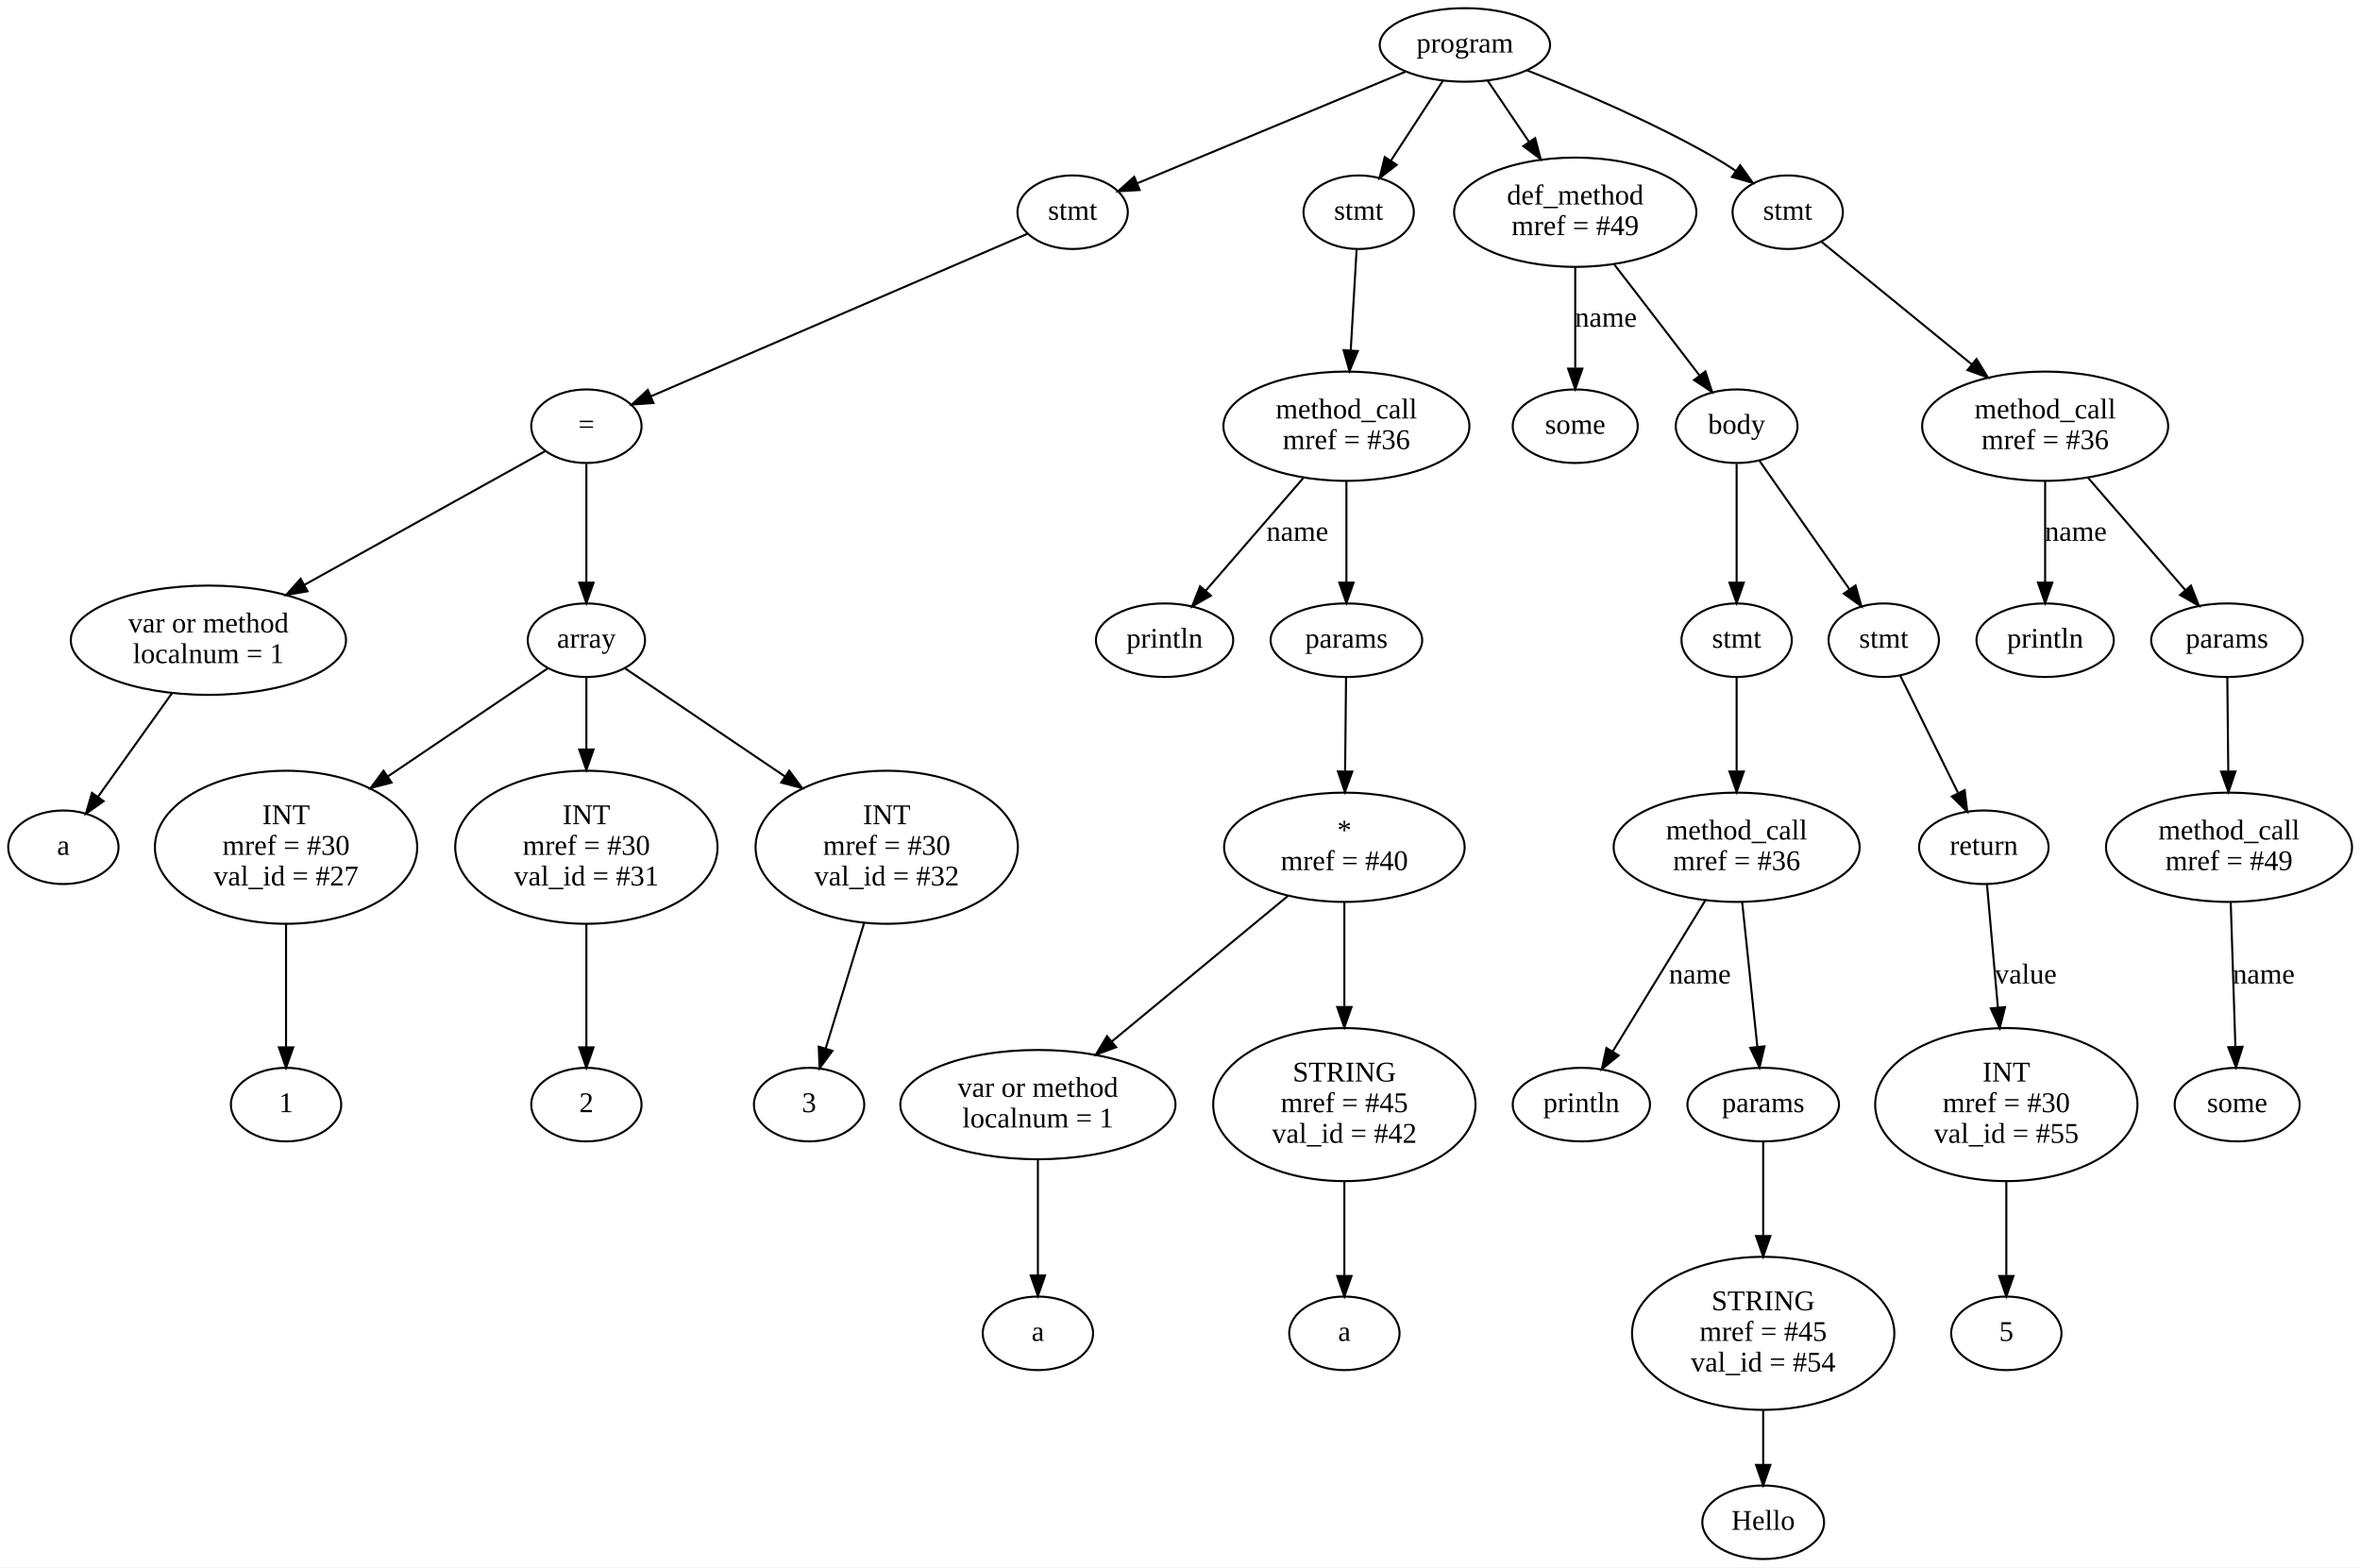
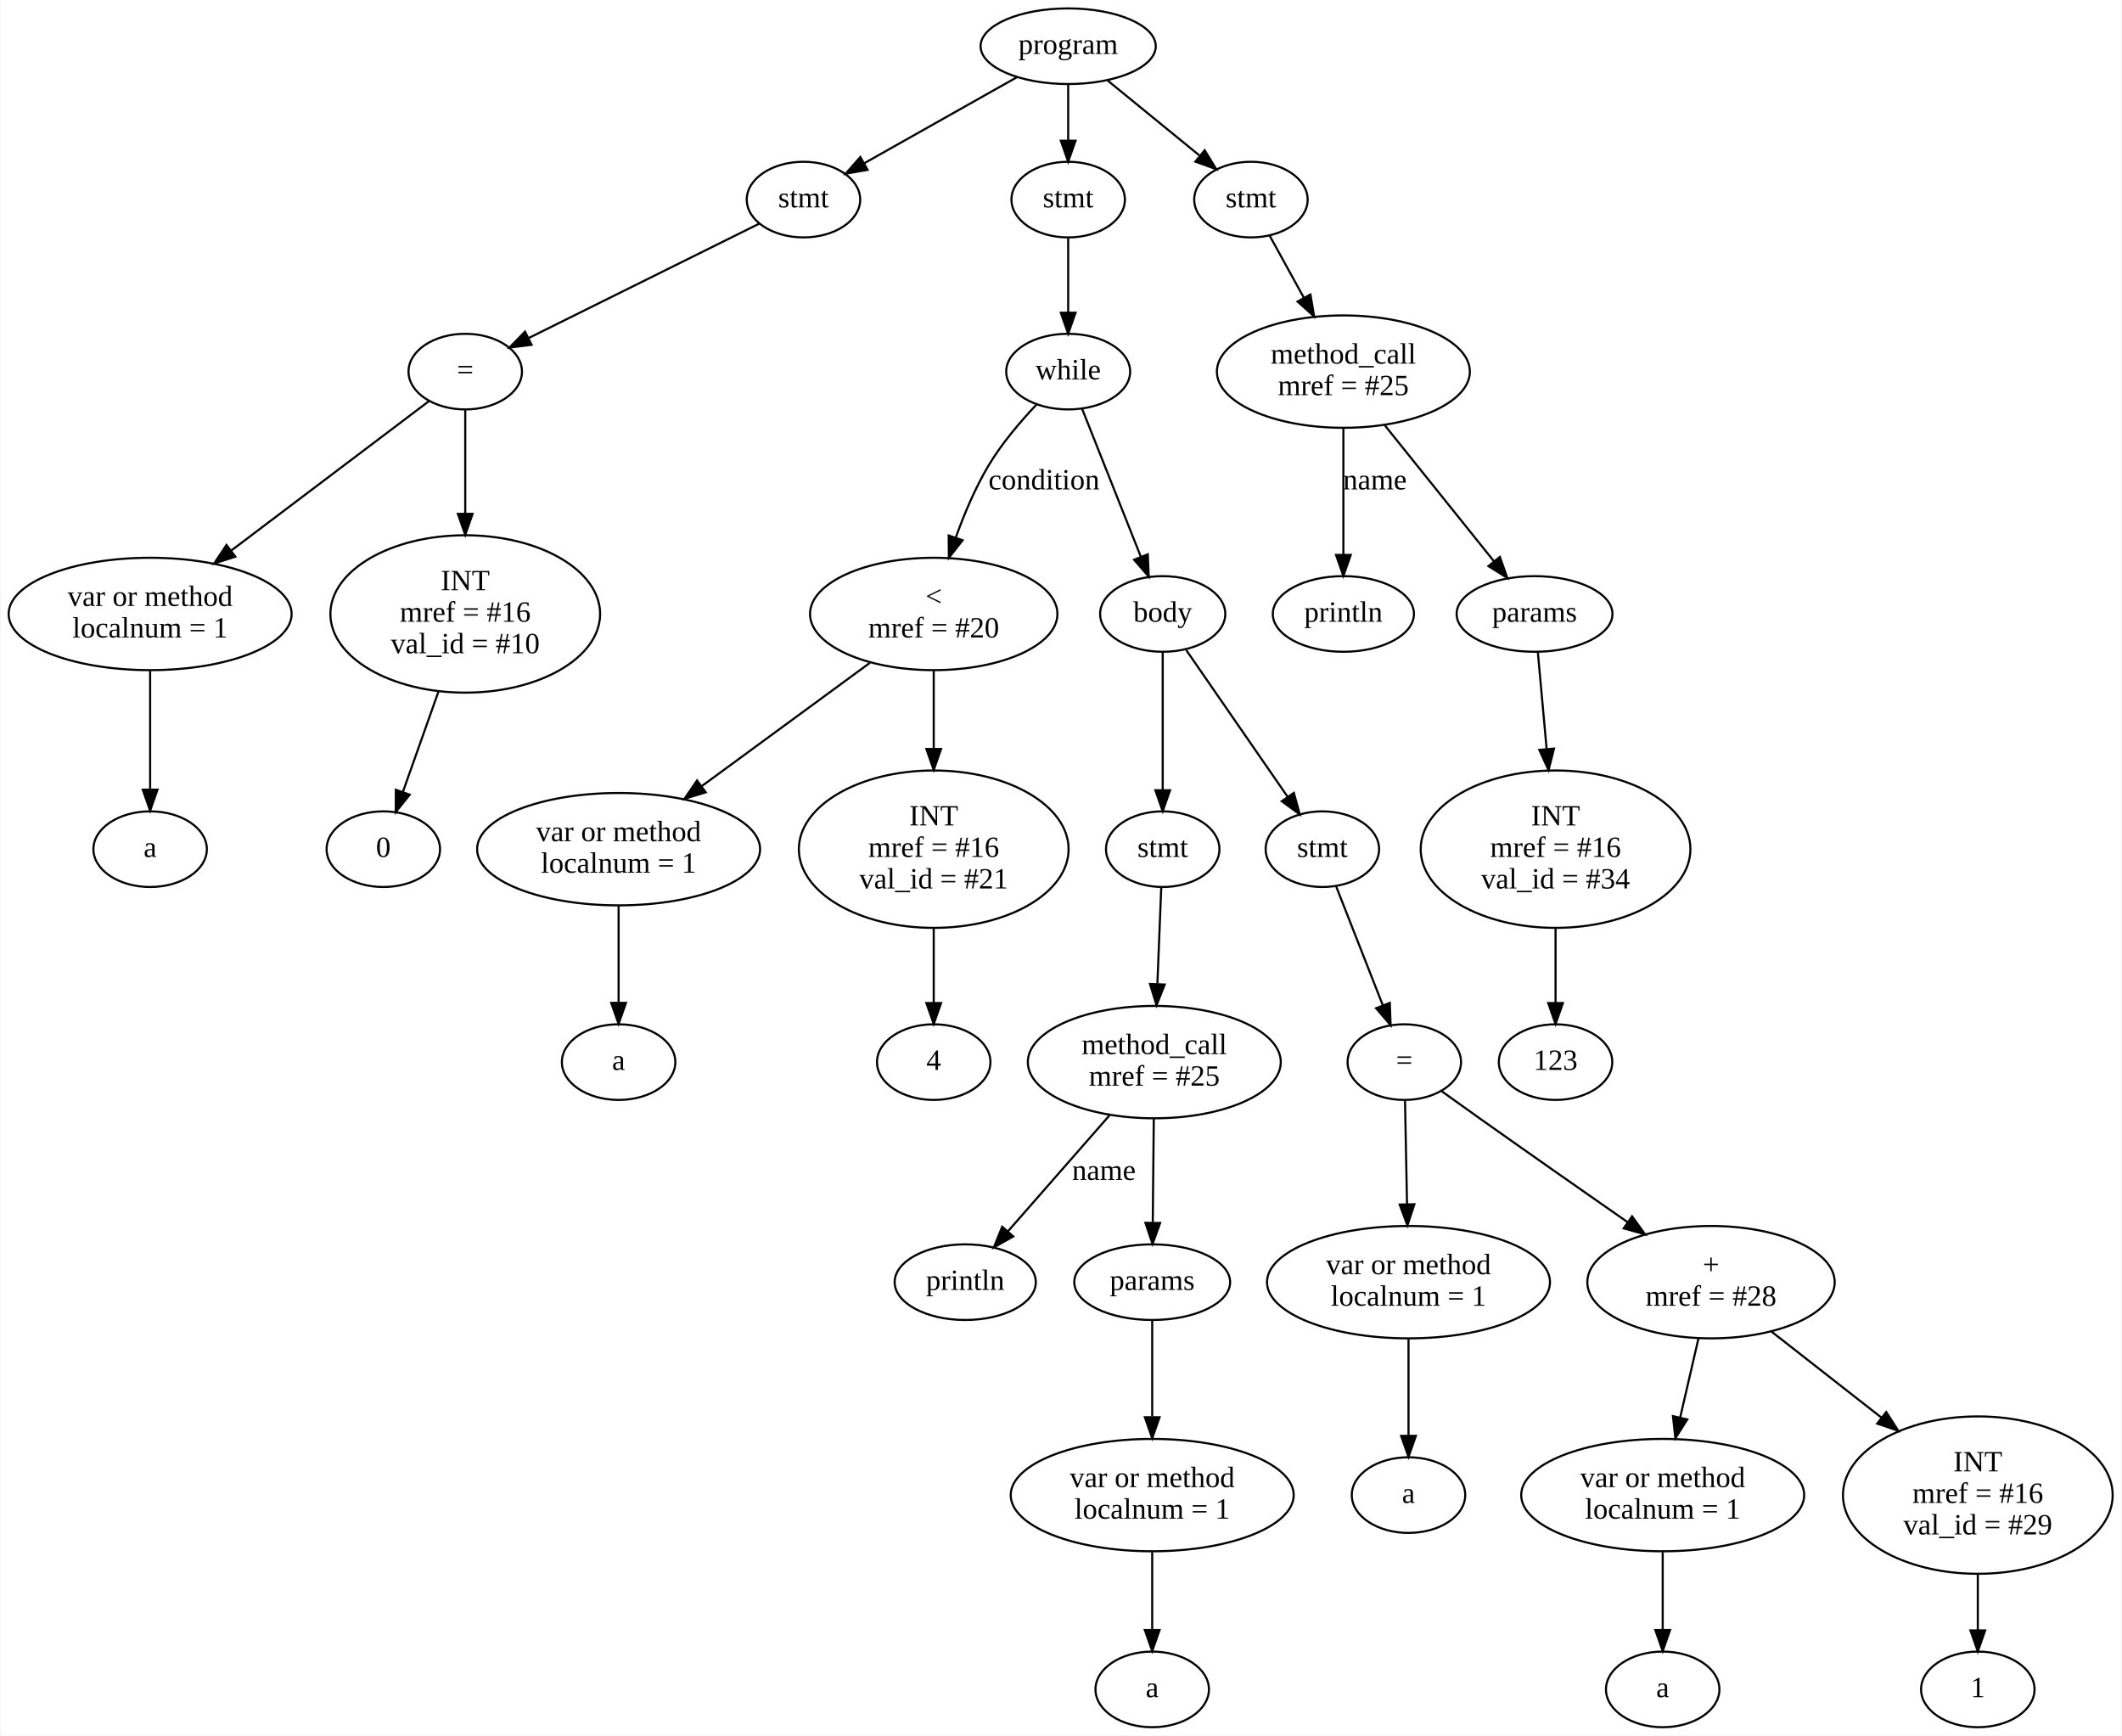
- <svg xmlns="http://www.w3.org/2000/svg" width="1155pt" height="767pt" viewBox="0.00 0.00 1155.10 767.08">
-   <g id="graph0" class="graph" transform="scale(1 1) rotate(0) translate(4 763.08)">
-     <polygon fill="white" stroke="none" points="-4,4 -4,-763.08 1151.1,-763.08 1151.1,4 -4,4" />
+ <svg xmlns="http://www.w3.org/2000/svg" width="1010pt" height="826pt" viewBox="0.00 0.00 1009.52 826.08">
+   <g id="graph0" class="graph" transform="scale(1 1) rotate(0) translate(4 822.08)">
+     <polygon fill="white" stroke="none" points="-4,4 -4,-822.08 1005.52,-822.08 1005.52,4 -4,4" />
    <g id="node1" class="node">
-       <ellipse fill="none" stroke="black" cx="713" cy="-741.08" rx="41.693" ry="18" />
-       <text text-anchor="middle" x="713" y="-737.38" font-family="Times New Roman,serif" font-size="14.00">program</text>
+       <ellipse fill="none" stroke="black" cx="504.175" cy="-800.08" rx="41.693" ry="18" />
+       <text text-anchor="middle" x="504.175" y="-796.38" font-family="Times New Roman,serif" font-size="14.00">program</text>
    </g>
    <g id="node2" class="node">
-       <ellipse fill="none" stroke="black" cx="521" cy="-659.21" rx="27" ry="18" />
-       <text text-anchor="middle" x="521" y="-655.51" font-family="Times New Roman,serif" font-size="14.00">stmt</text>
+       <ellipse fill="none" stroke="black" cx="378.175" cy="-727.08" rx="27" ry="18" />
+       <text text-anchor="middle" x="378.175" y="-723.38" font-family="Times New Roman,serif" font-size="14.00">stmt</text>
+     </g>
+     <g id="edge6" class="edge">
+       <path fill="none" stroke="black" d="M479.881,-785.391C459.107,-773.685 429.165,-756.813 407.146,-744.405" />
+       <polygon fill="black" stroke="black" points="408.675,-741.249 398.245,-739.389 405.239,-747.348 408.675,-741.249" />
+     </g>
+     <g id="node8" class="node">
+       <ellipse fill="none" stroke="black" cx="504.175" cy="-727.08" rx="27" ry="18" />
+       <text text-anchor="middle" x="504.175" y="-723.38" font-family="Times New Roman,serif" font-size="14.00">stmt</text>
+     </g>
+     <g id="edge29" class="edge">
+       <path fill="none" stroke="black" d="M504.175,-781.893C504.175,-773.87 504.175,-764.128 504.175,-755.149" />
+       <polygon fill="black" stroke="black" points="507.675,-755.109 504.175,-745.109 500.675,-755.109 507.675,-755.109" />
+     </g>
+     <g id="node31" class="node">
+       <ellipse fill="none" stroke="black" cx="591.175" cy="-727.08" rx="27" ry="18" />
+       <text text-anchor="middle" x="591.175" y="-723.38" font-family="Times New Roman,serif" font-size="14.00">stmt</text>
+     </g>
+     <g id="edge35" class="edge">
+       <path fill="none" stroke="black" d="M523.053,-783.674C535.8,-773.272 552.752,-759.437 566.557,-748.171" />
+       <polygon fill="black" stroke="black" points="569.145,-750.576 574.68,-741.542 564.72,-745.153 569.145,-750.576" />
+     </g>
+     <g id="node3" class="node">
+       <ellipse fill="none" stroke="black" cx="217.175" cy="-645.21" rx="27" ry="18" />
+       <text text-anchor="middle" x="217.175" y="-641.51" font-family="Times New Roman,serif" font-size="14.00">=</text>
+     </g>
+     <g id="edge5" class="edge">
+       <path fill="none" stroke="black" d="M357.127,-715.639C329.164,-701.767 279.577,-677.167 247.558,-661.283" />
+       <polygon fill="black" stroke="black" points="248.742,-657.963 238.228,-656.654 245.631,-664.234 248.742,-657.963" />
+     </g>
+     <g id="node4" class="node">
+       <ellipse fill="none" stroke="black" cx="67.175" cy="-529.864" rx="67.351" ry="26.741" />
+       <text text-anchor="middle" x="67.175" y="-533.664" font-family="Times New Roman,serif" font-size="14.00">var or method</text>
+       <text text-anchor="middle" x="67.175" y="-518.664" font-family="Times New Roman,serif" font-size="14.00"> localnum = 1</text>
+     </g>
+     <g id="edge3" class="edge">
+       <path fill="none" stroke="black" d="M199.968,-631.208C177.178,-613.987 136.323,-583.115 105.926,-560.146" />
+       <polygon fill="black" stroke="black" points="107.743,-557.131 97.654,-553.895 103.522,-562.716 107.743,-557.131" />
+     </g>
+     <g id="node6" class="node">
+       <ellipse fill="none" stroke="black" cx="217.175" cy="-529.864" rx="64.194" ry="37.453" />
+       <text text-anchor="middle" x="217.175" y="-541.164" font-family="Times New Roman,serif" font-size="14.00">INT</text>
+       <text text-anchor="middle" x="217.175" y="-526.164" font-family="Times New Roman,serif" font-size="14.00"> mref = #16</text>
+       <text text-anchor="middle" x="217.175" y="-511.164" font-family="Times New Roman,serif" font-size="14.00"> val_id = #10</text>
+     </g>
+     <g id="edge4" class="edge">
+       <path fill="none" stroke="black" d="M217.175,-626.995C217.175,-613.846 217.175,-595.07 217.175,-577.596" />
+       <polygon fill="black" stroke="black" points="220.675,-577.51 217.175,-567.51 213.675,-577.51 220.675,-577.51" />
+     </g>
+     <g id="node5" class="node">
+       <ellipse fill="none" stroke="black" cx="67.175" cy="-417.91" rx="27" ry="18" />
+       <text text-anchor="middle" x="67.175" y="-414.21" font-family="Times New Roman,serif" font-size="14.00">a</text>
+     </g>
+     <g id="edge1" class="edge">
+       <path fill="none" stroke="black" d="M67.175,-502.806C67.175,-485.767 67.175,-463.546 67.175,-446.254" />
+       <polygon fill="black" stroke="black" points="70.675,-446.215 67.175,-436.215 63.675,-446.215 70.675,-446.215" />
+     </g>
+     <g id="node7" class="node">
+       <ellipse fill="none" stroke="black" cx="178.175" cy="-417.91" rx="27" ry="18" />
+       <text text-anchor="middle" x="178.175" y="-414.21" font-family="Times New Roman,serif" font-size="14.00">0</text>
+     </g>
+     <g id="edge2" class="edge">
+       <path fill="none" stroke="black" d="M204.405,-492.861C198.899,-477.338 192.578,-459.515 187.52,-445.256" />
+       <polygon fill="black" stroke="black" points="190.732,-443.842 184.09,-435.587 184.135,-446.182 190.732,-443.842" />
+     </g>
+     <g id="node9" class="node">
+       <ellipse fill="none" stroke="black" cx="504.175" cy="-645.21" rx="29.497" ry="18" />
+       <text text-anchor="middle" x="504.175" y="-641.51" font-family="Times New Roman,serif" font-size="14.00">while</text>
+     </g>
+     <g id="edge28" class="edge">
+       <path fill="none" stroke="black" d="M504.175,-708.75C504.175,-698.422 504.175,-685.088 504.175,-673.387" />
+       <polygon fill="black" stroke="black" points="507.675,-673.233 504.175,-663.233 500.675,-673.233 507.675,-673.233" />
+     </g>
+     <g id="node10" class="node">
+       <ellipse fill="none" stroke="black" cx="440.175" cy="-529.864" rx="58.88" ry="26.741" />
+       <text text-anchor="middle" x="440.175" y="-533.664" font-family="Times New Roman,serif" font-size="14.00">&lt;</text>
+       <text text-anchor="middle" x="440.175" y="-518.664" font-family="Times New Roman,serif" font-size="14.00"> mref = #20</text>
    </g>
    <g id="edge11" class="edge">
-       <path fill="none" stroke="black" d="M683.839,-727.95C648.552,-713.271 589.345,-688.641 552.879,-673.472" />
-       <polygon fill="black" stroke="black" points="553.813,-670.069 543.236,-669.46 551.125,-676.533 553.813,-670.069" />
+       <path fill="none" stroke="black" d="M489,-629.422C481.377,-621.368 472.453,-610.91 466.175,-600.34 459.918,-589.806 454.721,-577.507 450.66,-566.209" />
+       <polygon fill="black" stroke="black" points="453.927,-564.943 447.386,-556.608 447.301,-567.202 453.927,-564.943" />
+       <text text-anchor="middle" x="492.675" y="-589.14" font-family="Times New Roman,serif" font-size="14.00">condition</text>
+     </g>
+     <g id="node15" class="node">
+       <ellipse fill="none" stroke="black" cx="549.175" cy="-529.864" rx="29.795" ry="18" />
+       <text text-anchor="middle" x="549.175" y="-526.164" font-family="Times New Roman,serif" font-size="14.00">body</text>
+     </g>
+     <g id="edge12" class="edge">
+       <path fill="none" stroke="black" d="M510.815,-627.486C518.193,-608.902 530.2,-578.657 538.817,-556.955" />
+       <polygon fill="black" stroke="black" points="542.071,-558.243 542.508,-547.657 535.565,-555.66 542.071,-558.243" />
+     </g>
+     <g id="node11" class="node">
+       <ellipse fill="none" stroke="black" cx="290.175" cy="-417.91" rx="67.351" ry="26.741" />
+       <text text-anchor="middle" x="290.175" y="-421.71" font-family="Times New Roman,serif" font-size="14.00">var or method</text>
+       <text text-anchor="middle" x="290.175" y="-406.71" font-family="Times New Roman,serif" font-size="14.00"> localnum = 1</text>
+     </g>
+     <g id="edge9" class="edge">
+       <path fill="none" stroke="black" d="M409.82,-506.613C386.747,-489.699 354.81,-466.289 329.735,-447.908" />
+       <polygon fill="black" stroke="black" points="331.652,-444.974 321.517,-441.885 327.513,-450.62 331.652,-444.974" />
    </g>
    <g id="node13" class="node">
-       <ellipse fill="none" stroke="black" cx="661" cy="-659.21" rx="27" ry="18" />
-       <text text-anchor="middle" x="661" y="-655.51" font-family="Times New Roman,serif" font-size="14.00">stmt</text>
+       <ellipse fill="none" stroke="black" cx="440.175" cy="-417.91" rx="64.194" ry="37.453" />
+       <text text-anchor="middle" x="440.175" y="-429.21" font-family="Times New Roman,serif" font-size="14.00">INT</text>
+       <text text-anchor="middle" x="440.175" y="-414.21" font-family="Times New Roman,serif" font-size="14.00"> mref = #16</text>
+       <text text-anchor="middle" x="440.175" y="-399.21" font-family="Times New Roman,serif" font-size="14.00"> val_id = #21</text>
+     </g>
+     <g id="edge10" class="edge">
+       <path fill="none" stroke="black" d="M440.175,-502.806C440.175,-491.682 440.175,-478.349 440.175,-465.621" />
+       <polygon fill="black" stroke="black" points="443.675,-465.597 440.175,-455.597 436.675,-465.597 443.675,-465.597" />
+     </g>
+     <g id="node12" class="node">
+       <ellipse fill="none" stroke="black" cx="290.175" cy="-316.563" rx="27" ry="18" />
+       <text text-anchor="middle" x="290.175" y="-312.863" font-family="Times New Roman,serif" font-size="14.00">a</text>
+     </g>
+     <g id="edge7" class="edge">
+       <path fill="none" stroke="black" d="M290.175,-390.808C290.175,-376.698 290.175,-359.284 290.175,-344.977" />
+       <polygon fill="black" stroke="black" points="293.675,-344.748 290.175,-334.748 286.675,-344.748 293.675,-344.748" />
+     </g>
+     <g id="node14" class="node">
+       <ellipse fill="none" stroke="black" cx="440.175" cy="-316.563" rx="27" ry="18" />
+       <text text-anchor="middle" x="440.175" y="-312.863" font-family="Times New Roman,serif" font-size="14.00">4</text>
+     </g>
+     <g id="edge8" class="edge">
+       <path fill="none" stroke="black" d="M440.175,-380.199C440.175,-368.509 440.175,-355.789 440.175,-344.884" />
+       <polygon fill="black" stroke="black" points="443.675,-344.69 440.175,-334.69 436.675,-344.69 443.675,-344.69" />
+     </g>
+     <g id="node16" class="node">
+       <ellipse fill="none" stroke="black" cx="549.175" cy="-417.91" rx="27" ry="18" />
+       <text text-anchor="middle" x="549.175" y="-414.21" font-family="Times New Roman,serif" font-size="14.00">stmt</text>
+     </g>
+     <g id="edge18" class="edge">
+       <path fill="none" stroke="black" d="M549.175,-511.683C549.175,-494.174 549.175,-466.75 549.175,-446.252" />
+       <polygon fill="black" stroke="black" points="552.675,-445.97 549.175,-435.97 545.675,-445.97 552.675,-445.97" />
+     </g>
+     <g id="node22" class="node">
+       <ellipse fill="none" stroke="black" cx="625.175" cy="-417.91" rx="27" ry="18" />
+       <text text-anchor="middle" x="625.175" y="-414.21" font-family="Times New Roman,serif" font-size="14.00">stmt</text>
+     </g>
+     <g id="edge27" class="edge">
+       <path fill="none" stroke="black" d="M560.389,-512.64C573.107,-494.241 593.968,-464.059 608.573,-442.93" />
+       <polygon fill="black" stroke="black" points="611.6,-444.705 614.407,-434.489 605.842,-440.725 611.6,-444.705" />
+     </g>
+     <g id="node17" class="node">
+       <ellipse fill="none" stroke="black" cx="545.175" cy="-316.563" rx="60.208" ry="26.741" />
+       <text text-anchor="middle" x="545.175" y="-320.363" font-family="Times New Roman,serif" font-size="14.00">method_call</text>
+       <text text-anchor="middle" x="545.175" y="-305.363" font-family="Times New Roman,serif" font-size="14.00"> mref = #25</text>
+     </g>
+     <g id="edge17" class="edge">
+       <path fill="none" stroke="black" d="M548.478,-399.605C547.973,-387.048 547.27,-369.603 546.643,-354.027" />
+       <polygon fill="black" stroke="black" points="550.124,-353.476 546.224,-343.625 543.13,-353.758 550.124,-353.476" />
+     </g>
+     <g id="node18" class="node">
+       <ellipse fill="none" stroke="black" cx="455.175" cy="-211.823" rx="33.595" ry="18" />
+       <text text-anchor="middle" x="455.175" y="-208.123" font-family="Times New Roman,serif" font-size="14.00">println</text>
+     </g>
+     <g id="edge13" class="edge">
+       <path fill="none" stroke="black" d="M523.846,-291.216C509.194,-274.489 489.862,-252.42 475.443,-235.96" />
+       <polygon fill="black" stroke="black" points="478.023,-233.594 468.801,-228.379 472.758,-238.207 478.023,-233.594" />
+       <text text-anchor="middle" x="521.175" y="-260.493" font-family="Times New Roman,serif" font-size="14.00">name</text>
+     </g>
+     <g id="node19" class="node">
+       <ellipse fill="none" stroke="black" cx="544.175" cy="-211.823" rx="37.093" ry="18" />
+       <text text-anchor="middle" x="544.175" y="-208.123" font-family="Times New Roman,serif" font-size="14.00">params</text>
+     </g>
+     <g id="edge14" class="edge">
+       <path fill="none" stroke="black" d="M544.923,-289.638C544.777,-274.618 544.593,-255.715 544.444,-240.42" />
+       <polygon fill="black" stroke="black" points="547.94,-239.992 544.343,-230.027 540.94,-240.061 547.94,-239.992" />
+     </g>
+     <g id="node20" class="node">
+       <ellipse fill="none" stroke="black" cx="544.175" cy="-110.477" rx="67.351" ry="26.741" />
+       <text text-anchor="middle" x="544.175" y="-114.277" font-family="Times New Roman,serif" font-size="14.00">var or method</text>
+       <text text-anchor="middle" x="544.175" y="-99.277" font-family="Times New Roman,serif" font-size="14.00"> localnum = 1</text>
+     </g>
+     <g id="edge16" class="edge">
+       <path fill="none" stroke="black" d="M544.175,-193.518C544.175,-180.961 544.175,-163.517 544.175,-147.94" />
+       <polygon fill="black" stroke="black" points="547.675,-147.538 544.175,-137.538 540.675,-147.538 547.675,-147.538" />
+     </g>
+     <g id="node21" class="node">
+       <ellipse fill="none" stroke="black" cx="544.175" cy="-18" rx="27" ry="18" />
+       <text text-anchor="middle" x="544.175" y="-14.3" font-family="Times New Roman,serif" font-size="14.00">a</text>
+     </g>
+     <g id="edge15" class="edge">
+       <path fill="none" stroke="black" d="M544.175,-83.307C544.175,-71.719 544.175,-58.088 544.175,-46.365" />
+       <polygon fill="black" stroke="black" points="547.675,-46.249 544.175,-36.249 540.675,-46.249 547.675,-46.249" />
+     </g>
+     <g id="node23" class="node">
+       <ellipse fill="none" stroke="black" cx="664.175" cy="-316.563" rx="27" ry="18" />
+       <text text-anchor="middle" x="664.175" y="-312.863" font-family="Times New Roman,serif" font-size="14.00">=</text>
+     </g>
+     <g id="edge26" class="edge">
+       <path fill="none" stroke="black" d="M631.791,-400.057C637.851,-384.622 646.914,-361.533 653.913,-343.704" />
+       <polygon fill="black" stroke="black" points="657.261,-344.755 657.657,-334.167 650.745,-342.197 657.261,-344.755" />
+     </g>
+     <g id="node24" class="node">
+       <ellipse fill="none" stroke="black" cx="666.175" cy="-211.823" rx="67.351" ry="26.741" />
+       <text text-anchor="middle" x="666.175" y="-215.623" font-family="Times New Roman,serif" font-size="14.00">var or method</text>
+       <text text-anchor="middle" x="666.175" y="-200.623" font-family="Times New Roman,serif" font-size="14.00"> localnum = 1</text>
+     </g>
+     <g id="edge24" class="edge">
+       <path fill="none" stroke="black" d="M664.514,-298.135C664.777,-284.67 665.148,-265.575 665.474,-248.862" />
+       <polygon fill="black" stroke="black" points="668.973,-248.902 665.669,-238.836 661.975,-248.766 668.973,-248.902" />
+     </g>
+     <g id="node26" class="node">
+       <ellipse fill="none" stroke="black" cx="810.175" cy="-211.823" rx="58.88" ry="26.741" />
+       <text text-anchor="middle" x="810.175" y="-215.623" font-family="Times New Roman,serif" font-size="14.00">+</text>
+       <text text-anchor="middle" x="810.175" y="-200.623" font-family="Times New Roman,serif" font-size="14.00"> mref = #28</text>
+     </g>
+     <g id="edge25" class="edge">
+       <path fill="none" stroke="black" d="M682.087,-302.621C687.851,-298.476 694.272,-293.876 700.175,-289.693 723.398,-273.236 749.507,-254.98 770.459,-240.39" />
+       <polygon fill="black" stroke="black" points="772.596,-243.167 778.805,-234.583 768.597,-237.422 772.596,-243.167" />
+     </g>
+     <g id="node25" class="node">
+       <ellipse fill="none" stroke="black" cx="666.175" cy="-110.477" rx="27" ry="18" />
+       <text text-anchor="middle" x="666.175" y="-106.777" font-family="Times New Roman,serif" font-size="14.00">a</text>
+     </g>
+     <g id="edge19" class="edge">
+       <path fill="none" stroke="black" d="M666.175,-184.721C666.175,-170.611 666.175,-153.198 666.175,-138.89" />
+       <polygon fill="black" stroke="black" points="669.675,-138.661 666.175,-128.661 662.675,-138.661 669.675,-138.661" />
+     </g>
+     <g id="node27" class="node">
+       <ellipse fill="none" stroke="black" cx="787.175" cy="-110.477" rx="67.351" ry="26.741" />
+       <text text-anchor="middle" x="787.175" y="-114.277" font-family="Times New Roman,serif" font-size="14.00">var or method</text>
+       <text text-anchor="middle" x="787.175" y="-99.277" font-family="Times New Roman,serif" font-size="14.00"> localnum = 1</text>
+     </g>
+     <g id="edge22" class="edge">
+       <path fill="none" stroke="black" d="M804.192,-184.981C801.551,-173.572 798.401,-159.965 795.533,-147.578" />
+       <polygon fill="black" stroke="black" points="798.873,-146.488 793.208,-137.535 792.054,-148.067 798.873,-146.488" />
+     </g>
+     <g id="node29" class="node">
+       <ellipse fill="none" stroke="black" cx="937.175" cy="-110.477" rx="64.194" ry="37.453" />
+       <text text-anchor="middle" x="937.175" y="-121.777" font-family="Times New Roman,serif" font-size="14.00">INT</text>
+       <text text-anchor="middle" x="937.175" y="-106.777" font-family="Times New Roman,serif" font-size="14.00"> mref = #16</text>
+       <text text-anchor="middle" x="937.175" y="-91.777" font-family="Times New Roman,serif" font-size="14.00"> val_id = #29</text>
+     </g>
+     <g id="edge23" class="edge">
+       <path fill="none" stroke="black" d="M838.993,-188.28C854.479,-176.167 873.933,-160.948 891.432,-147.26" />
+       <polygon fill="black" stroke="black" points="893.593,-150.013 899.313,-141.095 889.28,-144.499 893.593,-150.013" />
+     </g>
+     <g id="node28" class="node">
+       <ellipse fill="none" stroke="black" cx="787.175" cy="-18" rx="27" ry="18" />
+       <text text-anchor="middle" x="787.175" y="-14.3" font-family="Times New Roman,serif" font-size="14.00">a</text>
    </g>
    <g id="edge20" class="edge">
-       <path fill="none" stroke="black" d="M702.226,-723.531C694.901,-712.28 685.086,-697.205 676.871,-684.587" />
-       <polygon fill="black" stroke="black" points="679.619,-682.394 671.23,-675.923 673.753,-686.213 679.619,-682.394" />
-     </g>
-     <g id="node22" class="node">
-       <ellipse fill="none" stroke="black" cx="767" cy="-659.21" rx="59.294" ry="26.741" />
-       <text text-anchor="middle" x="767" y="-663.01" font-family="Times New Roman,serif" font-size="14.00">def_method</text>
-       <text text-anchor="middle" x="767" y="-648.01" font-family="Times New Roman,serif" font-size="14.00"> mref = #49</text>
+       <path fill="none" stroke="black" d="M787.175,-83.307C787.175,-71.719 787.175,-58.088 787.175,-46.365" />
+       <polygon fill="black" stroke="black" points="790.675,-46.249 787.175,-36.249 783.675,-46.249 790.675,-46.249" />
+     </g>
+     <g id="node30" class="node">
+       <ellipse fill="none" stroke="black" cx="937.175" cy="-18" rx="27" ry="18" />
+       <text text-anchor="middle" x="937.175" y="-14.3" font-family="Times New Roman,serif" font-size="14.00">1</text>
+     </g>
+     <g id="edge21" class="edge">
+       <path fill="none" stroke="black" d="M937.175,-72.937C937.175,-63.971 937.175,-54.532 937.175,-46.1" />
+       <polygon fill="black" stroke="black" points="940.675,-46.069 937.175,-36.069 933.675,-46.069 940.675,-46.069" />
+     </g>
+     <g id="node32" class="node">
+       <ellipse fill="none" stroke="black" cx="635.175" cy="-645.21" rx="60.208" ry="26.741" />
+       <text text-anchor="middle" x="635.175" y="-649.01" font-family="Times New Roman,serif" font-size="14.00">method_call</text>
+       <text text-anchor="middle" x="635.175" y="-634.01" font-family="Times New Roman,serif" font-size="14.00"> mref = #25</text>
+     </g>
+     <g id="edge34" class="edge">
+       <path fill="none" stroke="black" d="M600.079,-709.917C604.779,-701.386 610.733,-690.578 616.396,-680.298" />
+       <polygon fill="black" stroke="black" points="619.499,-681.919 621.259,-671.471 613.368,-678.541 619.499,-681.919" />
+     </g>
+     <g id="node33" class="node">
+       <ellipse fill="none" stroke="black" cx="635.175" cy="-529.864" rx="33.595" ry="18" />
+       <text text-anchor="middle" x="635.175" y="-526.164" font-family="Times New Roman,serif" font-size="14.00">println</text>
+     </g>
+     <g id="edge30" class="edge">
+       <path fill="none" stroke="black" d="M635.175,-618.206C635.175,-600.176 635.175,-576.22 635.175,-557.958" />
+       <polygon fill="black" stroke="black" points="638.675,-557.951 635.175,-547.951 631.675,-557.951 638.675,-557.951" />
+       <text text-anchor="middle" x="650.175" y="-589.14" font-family="Times New Roman,serif" font-size="14.00">name</text>
+     </g>
+     <g id="node34" class="node">
+       <ellipse fill="none" stroke="black" cx="726.175" cy="-529.864" rx="37.093" ry="18" />
+       <text text-anchor="middle" x="726.175" y="-526.164" font-family="Times New Roman,serif" font-size="14.00">params</text>
+     </g>
+     <g id="edge31" class="edge">
+       <path fill="none" stroke="black" d="M654.921,-619.616C670.312,-600.445 691.564,-573.974 706.848,-554.937" />
+       <polygon fill="black" stroke="black" points="709.671,-557.011 713.202,-547.022 704.212,-552.629 709.671,-557.011" />
+     </g>
+     <g id="node35" class="node">
+       <ellipse fill="none" stroke="black" cx="736.175" cy="-417.91" rx="64.194" ry="37.453" />
+       <text text-anchor="middle" x="736.175" y="-429.21" font-family="Times New Roman,serif" font-size="14.00">INT</text>
+       <text text-anchor="middle" x="736.175" y="-414.21" font-family="Times New Roman,serif" font-size="14.00"> mref = #16</text>
+       <text text-anchor="middle" x="736.175" y="-399.21" font-family="Times New Roman,serif" font-size="14.00"> val_id = #34</text>
    </g>
    <g id="edge33" class="edge">
-       <path fill="none" stroke="black" d="M724.189,-723.531C730.029,-714.892 737.394,-704 744.361,-693.695" />
-       <polygon fill="black" stroke="black" points="747.376,-695.485 750.077,-685.24 741.577,-691.564 747.376,-695.485" />
-     </g>
-     <g id="node35" class="node">
-       <ellipse fill="none" stroke="black" cx="871" cy="-659.21" rx="27" ry="18" />
-       <text text-anchor="middle" x="871" y="-655.51" font-family="Times New Roman,serif" font-size="14.00">stmt</text>
-     </g>
-     <g id="edge39" class="edge">
-       <path fill="none" stroke="black" d="M743.425,-728.651C768.633,-718.706 805.048,-703.226 835,-686.08 838.507,-684.073 842.089,-681.801 845.569,-679.457" />
-       <polygon fill="black" stroke="black" points="847.739,-682.209 853.905,-673.593 843.712,-676.484 847.739,-682.209" />
-     </g>
-     <g id="node3" class="node">
-       <ellipse fill="none" stroke="black" cx="283" cy="-554.47" rx="27" ry="18" />
-       <text text-anchor="middle" x="283" y="-550.77" font-family="Times New Roman,serif" font-size="14.00">=</text>
-     </g>
-     <g id="edge10" class="edge">
-       <path fill="none" stroke="black" d="M499.036,-648.729C456.726,-630.464 363.778,-590.34 314.737,-569.17" />
-       <polygon fill="black" stroke="black" points="315.825,-565.828 305.257,-565.078 313.051,-572.255 315.825,-565.828" />
-     </g>
-     <g id="node4" class="node">
-       <ellipse fill="none" stroke="black" cx="98" cy="-449.73" rx="67.351" ry="26.741" />
-       <text text-anchor="middle" x="98" y="-453.53" font-family="Times New Roman,serif" font-size="14.00">var or method</text>
-       <text text-anchor="middle" x="98" y="-438.53" font-family="Times New Roman,serif" font-size="14.00"> localnum = 1</text>
-     </g>
-     <g id="edge8" class="edge">
-       <path fill="none" stroke="black" d="M262.85,-542.28C234.759,-526.68 183.003,-497.937 144.952,-476.805" />
-       <polygon fill="black" stroke="black" points="146.525,-473.675 136.083,-471.88 143.126,-479.795 146.525,-473.675" />
-     </g>
-     <g id="node6" class="node">
-       <ellipse fill="none" stroke="black" cx="283" cy="-449.73" rx="28.695" ry="18" />
-       <text text-anchor="middle" x="283" y="-446.03" font-family="Times New Roman,serif" font-size="14.00">array</text>
-     </g>
-     <g id="edge9" class="edge">
-       <path fill="none" stroke="black" d="M283,-536.042C283,-520.153 283,-496.423 283,-478.021" />
-       <polygon fill="black" stroke="black" points="286.5,-477.901 283,-467.901 279.5,-477.901 286.5,-477.901" />
-     </g>
-     <g id="node5" class="node">
-       <ellipse fill="none" stroke="black" cx="27" cy="-348.383" rx="27" ry="18" />
-       <text text-anchor="middle" x="27" y="-344.683" font-family="Times New Roman,serif" font-size="14.00">a</text>
-     </g>
-     <g id="edge1" class="edge">
-       <path fill="none" stroke="black" d="M80.084,-423.661C69.026,-408.188 54.923,-388.455 44.033,-373.217" />
-       <polygon fill="black" stroke="black" points="46.702,-370.932 38.04,-364.831 41.007,-375.002 46.702,-370.932" />
-     </g>
-     <g id="node7" class="node">
-       <ellipse fill="none" stroke="black" cx="136" cy="-348.383" rx="64.194" ry="37.453" />
-       <text text-anchor="middle" x="136" y="-359.683" font-family="Times New Roman,serif" font-size="14.00">INT</text>
-       <text text-anchor="middle" x="136" y="-344.683" font-family="Times New Roman,serif" font-size="14.00"> mref = #30</text>
-       <text text-anchor="middle" x="136" y="-329.683" font-family="Times New Roman,serif" font-size="14.00"> val_id = #27</text>
-     </g>
-     <g id="edge3" class="edge">
-       <path fill="none" stroke="black" d="M264.083,-435.946C244.421,-422.658 212.821,-401.301 185.929,-383.127" />
-       <polygon fill="black" stroke="black" points="187.629,-380.051 177.384,-377.352 183.71,-385.851 187.629,-380.051" />
-     </g>
-     <g id="node9" class="node">
-       <ellipse fill="none" stroke="black" cx="283" cy="-348.383" rx="64.194" ry="37.453" />
-       <text text-anchor="middle" x="283" y="-359.683" font-family="Times New Roman,serif" font-size="14.00">INT</text>
-       <text text-anchor="middle" x="283" y="-344.683" font-family="Times New Roman,serif" font-size="14.00"> mref = #30</text>
-       <text text-anchor="middle" x="283" y="-329.683" font-family="Times New Roman,serif" font-size="14.00"> val_id = #31</text>
-     </g>
-     <g id="edge5" class="edge">
-       <path fill="none" stroke="black" d="M283,-431.425C283,-421.696 283,-409.034 283,-396.579" />
-       <polygon fill="black" stroke="black" points="286.5,-396.235 283,-386.235 279.5,-396.235 286.5,-396.235" />
-     </g>
-     <g id="node11" class="node">
-       <ellipse fill="none" stroke="black" cx="430" cy="-348.383" rx="64.194" ry="37.453" />
-       <text text-anchor="middle" x="430" y="-359.683" font-family="Times New Roman,serif" font-size="14.00">INT</text>
-       <text text-anchor="middle" x="430" y="-344.683" font-family="Times New Roman,serif" font-size="14.00"> mref = #30</text>
-       <text text-anchor="middle" x="430" y="-329.683" font-family="Times New Roman,serif" font-size="14.00"> val_id = #32</text>
-     </g>
-     <g id="edge7" class="edge">
-       <path fill="none" stroke="black" d="M301.917,-435.946C321.579,-422.658 353.179,-401.301 380.071,-383.127" />
-       <polygon fill="black" stroke="black" points="382.29,-385.851 388.616,-377.352 378.371,-380.051 382.29,-385.851" />
-     </g>
-     <g id="node8" class="node">
-       <ellipse fill="none" stroke="black" cx="136" cy="-222.43" rx="27" ry="18" />
-       <text text-anchor="middle" x="136" y="-218.73" font-family="Times New Roman,serif" font-size="14.00">1</text>
-     </g>
-     <g id="edge2" class="edge">
-       <path fill="none" stroke="black" d="M136,-310.864C136,-291.585 136,-268.328 136,-250.648" />
-       <polygon fill="black" stroke="black" points="139.5,-250.446 136,-240.446 132.5,-250.446 139.5,-250.446" />
-     </g>
-     <g id="node10" class="node">
-       <ellipse fill="none" stroke="black" cx="283" cy="-222.43" rx="27" ry="18" />
-       <text text-anchor="middle" x="283" y="-218.73" font-family="Times New Roman,serif" font-size="14.00">2</text>
-     </g>
-     <g id="edge4" class="edge">
-       <path fill="none" stroke="black" d="M283,-310.864C283,-291.585 283,-268.328 283,-250.648" />
-       <polygon fill="black" stroke="black" points="286.5,-250.446 283,-240.446 279.5,-250.446 286.5,-250.446" />
-     </g>
-     <g id="node12" class="node">
-       <ellipse fill="none" stroke="black" cx="392" cy="-222.43" rx="27" ry="18" />
-       <text text-anchor="middle" x="392" y="-218.73" font-family="Times New Roman,serif" font-size="14.00">3</text>
-     </g>
-     <g id="edge6" class="edge">
-       <path fill="none" stroke="black" d="M418.907,-311.198C412.9,-291.605 405.61,-267.826 400.135,-249.964" />
-       <polygon fill="black" stroke="black" points="403.421,-248.742 397.143,-240.207 396.728,-250.794 403.421,-248.742" />
-     </g>
-     <g id="node14" class="node">
-       <ellipse fill="none" stroke="black" cx="655" cy="-554.47" rx="60.208" ry="26.741" />
-       <text text-anchor="middle" x="655" y="-558.27" font-family="Times New Roman,serif" font-size="14.00">method_call</text>
-       <text text-anchor="middle" x="655" y="-543.27" font-family="Times New Roman,serif" font-size="14.00"> mref = #36</text>
-     </g>
-     <g id="edge19" class="edge">
-       <path fill="none" stroke="black" d="M659.982,-640.782C659.196,-627.317 658.081,-608.222 657.105,-591.509" />
-       <polygon fill="black" stroke="black" points="660.596,-591.262 656.519,-581.483 653.608,-591.67 660.596,-591.262" />
-     </g>
-     <g id="node15" class="node">
-       <ellipse fill="none" stroke="black" cx="566" cy="-449.73" rx="33.595" ry="18" />
-       <text text-anchor="middle" x="566" y="-446.03" font-family="Times New Roman,serif" font-size="14.00">println</text>
-     </g>
-     <g id="edge12" class="edge">
-       <path fill="none" stroke="black" d="M633.908,-529.122C619.419,-512.396 600.301,-490.327 586.043,-473.867" />
-       <polygon fill="black" stroke="black" points="588.668,-471.552 579.475,-466.285 583.377,-476.135 588.668,-471.552" />
-       <text text-anchor="middle" x="631" y="-498.4" font-family="Times New Roman,serif" font-size="14.00">name</text>
-     </g>
-     <g id="node16" class="node">
-       <ellipse fill="none" stroke="black" cx="655" cy="-449.73" rx="37.093" ry="18" />
-       <text text-anchor="middle" x="655" y="-446.03" font-family="Times New Roman,serif" font-size="14.00">params</text>
-     </g>
-     <g id="edge13" class="edge">
-       <path fill="none" stroke="black" d="M655,-527.544C655,-512.524 655,-493.622 655,-478.326" />
-       <polygon fill="black" stroke="black" points="658.5,-477.934 655,-467.934 651.5,-477.934 658.5,-477.934" />
-     </g>
-     <g id="node17" class="node">
-       <ellipse fill="none" stroke="black" cx="654" cy="-348.383" rx="58.88" ry="26.741" />
-       <text text-anchor="middle" x="654" y="-352.183" font-family="Times New Roman,serif" font-size="14.00">*</text>
-       <text text-anchor="middle" x="654" y="-337.183" font-family="Times New Roman,serif" font-size="14.00"> mref = #40</text>
-     </g>
-     <g id="edge18" class="edge">
-       <path fill="none" stroke="black" d="M654.826,-431.425C654.699,-418.868 654.524,-401.423 654.367,-385.847" />
-       <polygon fill="black" stroke="black" points="657.863,-385.409 654.262,-375.445 650.863,-385.48 657.863,-385.409" />
-     </g>
-     <g id="node18" class="node">
-       <ellipse fill="none" stroke="black" cx="504" cy="-222.43" rx="67.351" ry="26.741" />
-       <text text-anchor="middle" x="504" y="-226.23" font-family="Times New Roman,serif" font-size="14.00">var or method</text>
-       <text text-anchor="middle" x="504" y="-211.23" font-family="Times New Roman,serif" font-size="14.00"> localnum = 1</text>
-     </g>
-     <g id="edge16" class="edge">
-       <path fill="none" stroke="black" d="M626.488,-324.648C602.267,-304.633 566.821,-275.342 540.284,-253.414" />
-       <polygon fill="black" stroke="black" points="542.295,-250.535 532.357,-246.863 537.836,-255.931 542.295,-250.535" />
-     </g>
-     <g id="node20" class="node">
-       <ellipse fill="none" stroke="black" cx="654" cy="-222.43" rx="64.194" ry="37.453" />
-       <text text-anchor="middle" x="654" y="-233.73" font-family="Times New Roman,serif" font-size="14.00">STRING</text>
-       <text text-anchor="middle" x="654" y="-218.73" font-family="Times New Roman,serif" font-size="14.00"> mref = #45</text>
-       <text text-anchor="middle" x="654" y="-203.73" font-family="Times New Roman,serif" font-size="14.00"> val_id = #42</text>
-     </g>
-     <g id="edge17" class="edge">
-       <path fill="none" stroke="black" d="M654,-321.399C654,-306.701 654,-287.872 654,-270.654" />
-       <polygon fill="black" stroke="black" points="657.5,-270.194 654,-260.194 650.5,-270.194 657.5,-270.194" />
-     </g>
-     <g id="node19" class="node">
-       <ellipse fill="none" stroke="black" cx="504" cy="-110.477" rx="27" ry="18" />
-       <text text-anchor="middle" x="504" y="-106.777" font-family="Times New Roman,serif" font-size="14.00">a</text>
-     </g>
-     <g id="edge14" class="edge">
-       <path fill="none" stroke="black" d="M504,-195.373C504,-178.333 504,-156.113 504,-138.821" />
-       <polygon fill="black" stroke="black" points="507.5,-138.782 504,-128.782 500.5,-138.782 507.5,-138.782" />
-     </g>
-     <g id="node21" class="node">
-       <ellipse fill="none" stroke="black" cx="654" cy="-110.477" rx="27" ry="18" />
-       <text text-anchor="middle" x="654" y="-106.777" font-family="Times New Roman,serif" font-size="14.00">a</text>
-     </g>
-     <g id="edge15" class="edge">
-       <path fill="none" stroke="black" d="M654,-184.817C654,-169.832 654,-152.79 654,-138.908" />
-       <polygon fill="black" stroke="black" points="657.5,-138.551 654,-128.551 650.5,-138.551 657.5,-138.551" />
-     </g>
-     <g id="node23" class="node">
-       <ellipse fill="none" stroke="black" cx="767" cy="-554.47" rx="30.595" ry="18" />
-       <text text-anchor="middle" x="767" y="-550.77" font-family="Times New Roman,serif" font-size="14.00">some</text>
-     </g>
-     <g id="edge21" class="edge">
-       <path fill="none" stroke="black" d="M767,-632.285C767,-617.264 767,-598.362 767,-583.066" />
-       <polygon fill="black" stroke="black" points="770.5,-582.674 767,-572.674 763.5,-582.674 770.5,-582.674" />
-       <text text-anchor="middle" x="782" y="-603.14" font-family="Times New Roman,serif" font-size="14.00">name</text>
-     </g>
-     <g id="node24" class="node">
-       <ellipse fill="none" stroke="black" cx="846" cy="-554.47" rx="29.795" ry="18" />
-       <text text-anchor="middle" x="846" y="-550.77" font-family="Times New Roman,serif" font-size="14.00">body</text>
+       <path fill="none" stroke="black" d="M727.738,-511.683C728.866,-499.279 730.446,-481.899 731.935,-465.53" />
+       <polygon fill="black" stroke="black" points="735.425,-465.799 732.845,-455.523 728.454,-465.165 735.425,-465.799" />
+     </g>
+     <g id="node36" class="node">
+       <ellipse fill="none" stroke="black" cx="736.175" cy="-316.563" rx="27" ry="18" />
+       <text text-anchor="middle" x="736.175" y="-312.863" font-family="Times New Roman,serif" font-size="14.00">123</text>
    </g>
    <g id="edge32" class="edge">
-       <path fill="none" stroke="black" d="M786.09,-633.638C790.96,-627.353 796.181,-620.602 801,-614.34 809.854,-602.837 819.645,-590.038 827.827,-579.319" />
-       <polygon fill="black" stroke="black" points="830.713,-581.307 833.996,-571.234 825.147,-577.061 830.713,-581.307" />
-     </g>
-     <g id="node25" class="node">
-       <ellipse fill="none" stroke="black" cx="846" cy="-449.73" rx="27" ry="18" />
-       <text text-anchor="middle" x="846" y="-446.03" font-family="Times New Roman,serif" font-size="14.00">stmt</text>
-     </g>
-     <g id="edge27" class="edge">
-       <path fill="none" stroke="black" d="M846,-536.042C846,-520.153 846,-496.423 846,-478.021" />
-       <polygon fill="black" stroke="black" points="849.5,-477.901 846,-467.901 842.5,-477.901 849.5,-477.901" />
-     </g>
-     <g id="node31" class="node">
-       <ellipse fill="none" stroke="black" cx="918" cy="-449.73" rx="27" ry="18" />
-       <text text-anchor="middle" x="918" y="-446.03" font-family="Times New Roman,serif" font-size="14.00">stmt</text>
-     </g>
-     <g id="edge31" class="edge">
-       <path fill="none" stroke="black" d="M857.25,-537.417C869.048,-520.581 887.721,-493.936 901.253,-474.628" />
-       <polygon fill="black" stroke="black" points="904.192,-476.532 907.065,-466.334 898.459,-472.515 904.192,-476.532" />
-     </g>
-     <g id="node26" class="node">
-       <ellipse fill="none" stroke="black" cx="846" cy="-348.383" rx="60.208" ry="26.741" />
-       <text text-anchor="middle" x="846" y="-352.183" font-family="Times New Roman,serif" font-size="14.00">method_call</text>
-       <text text-anchor="middle" x="846" y="-337.183" font-family="Times New Roman,serif" font-size="14.00"> mref = #36</text>
-     </g>
-     <g id="edge26" class="edge">
-       <path fill="none" stroke="black" d="M846,-431.425C846,-418.868 846,-401.423 846,-385.847" />
-       <polygon fill="black" stroke="black" points="849.5,-385.445 846,-375.445 842.5,-385.445 849.5,-385.445" />
-     </g>
-     <g id="node27" class="node">
-       <ellipse fill="none" stroke="black" cx="770" cy="-222.43" rx="33.595" ry="18" />
-       <text text-anchor="middle" x="770" y="-218.73" font-family="Times New Roman,serif" font-size="14.00">println</text>
-     </g>
-     <g id="edge22" class="edge">
-       <path fill="none" stroke="black" d="M830.62,-322.299C817.413,-300.759 798.474,-269.87 785.292,-248.37" />
-       <polygon fill="black" stroke="black" points="788.239,-246.482 780.029,-239.786 782.272,-250.141 788.239,-246.482" />
-       <text text-anchor="middle" x="828" y="-281.707" font-family="Times New Roman,serif" font-size="14.00">name</text>
-     </g>
-     <g id="node28" class="node">
-       <ellipse fill="none" stroke="black" cx="859" cy="-222.43" rx="37.093" ry="18" />
-       <text text-anchor="middle" x="859" y="-218.73" font-family="Times New Roman,serif" font-size="14.00">params</text>
-     </g>
-     <g id="edge23" class="edge">
-       <path fill="none" stroke="black" d="M848.725,-321.399C850.894,-300.724 853.92,-271.871 856.126,-250.834" />
-       <polygon fill="black" stroke="black" points="859.634,-250.94 857.196,-240.63 852.672,-250.21 859.634,-250.94" />
-     </g>
-     <g id="node29" class="node">
-       <ellipse fill="none" stroke="black" cx="859" cy="-110.477" rx="64.194" ry="37.453" />
-       <text text-anchor="middle" x="859" y="-121.777" font-family="Times New Roman,serif" font-size="14.00">STRING</text>
-       <text text-anchor="middle" x="859" y="-106.777" font-family="Times New Roman,serif" font-size="14.00"> mref = #45</text>
-       <text text-anchor="middle" x="859" y="-91.777" font-family="Times New Roman,serif" font-size="14.00"> val_id = #54</text>
-     </g>
-     <g id="edge25" class="edge">
-       <path fill="none" stroke="black" d="M859,-204.25C859,-191.845 859,-174.465 859,-158.097" />
-       <polygon fill="black" stroke="black" points="862.5,-158.089 859,-148.09 855.5,-158.09 862.5,-158.089" />
-     </g>
-     <g id="node30" class="node">
-       <ellipse fill="none" stroke="black" cx="859" cy="-18" rx="29.795" ry="18" />
-       <text text-anchor="middle" x="859" y="-14.3" font-family="Times New Roman,serif" font-size="14.00">Hello</text>
-     </g>
-     <g id="edge24" class="edge">
-       <path fill="none" stroke="black" d="M859,-72.937C859,-63.971 859,-54.532 859,-46.1" />
-       <polygon fill="black" stroke="black" points="862.5,-46.069 859,-36.069 855.5,-46.069 862.5,-46.069" />
-     </g>
-     <g id="node32" class="node">
-       <ellipse fill="none" stroke="black" cx="967" cy="-348.383" rx="31.695" ry="18" />
-       <text text-anchor="middle" x="967" y="-344.683" font-family="Times New Roman,serif" font-size="14.00">return</text>
-     </g>
-     <g id="edge30" class="edge">
-       <path fill="none" stroke="black" d="M926.091,-432.325C933.752,-416.794 945.373,-393.232 954.274,-375.185" />
-       <polygon fill="black" stroke="black" points="957.612,-376.329 958.897,-365.813 951.334,-373.233 957.612,-376.329" />
-     </g>
-     <g id="node33" class="node">
-       <ellipse fill="none" stroke="black" cx="978" cy="-222.43" rx="64.194" ry="37.453" />
-       <text text-anchor="middle" x="978" y="-233.73" font-family="Times New Roman,serif" font-size="14.00">INT</text>
-       <text text-anchor="middle" x="978" y="-218.73" font-family="Times New Roman,serif" font-size="14.00"> mref = #30</text>
-       <text text-anchor="middle" x="978" y="-203.73" font-family="Times New Roman,serif" font-size="14.00"> val_id = #55</text>
-     </g>
-     <g id="edge29" class="edge">
-       <path fill="none" stroke="black" d="M968.53,-330.148C969.909,-314.599 972.003,-291.004 973.872,-269.951" />
-       <polygon fill="black" stroke="black" points="977.369,-270.136 974.767,-259.866 970.396,-269.518 977.369,-270.136" />
-       <text text-anchor="middle" x="987.5" y="-281.707" font-family="Times New Roman,serif" font-size="14.00">value</text>
-     </g>
-     <g id="node34" class="node">
-       <ellipse fill="none" stroke="black" cx="978" cy="-110.477" rx="27" ry="18" />
-       <text text-anchor="middle" x="978" y="-106.777" font-family="Times New Roman,serif" font-size="14.00">5</text>
-     </g>
-     <g id="edge28" class="edge">
-       <path fill="none" stroke="black" d="M978,-184.817C978,-169.832 978,-152.79 978,-138.908" />
-       <polygon fill="black" stroke="black" points="981.5,-138.551 978,-128.551 974.5,-138.551 981.5,-138.551" />
-     </g>
-     <g id="node36" class="node">
-       <ellipse fill="none" stroke="black" cx="997" cy="-554.47" rx="60.208" ry="26.741" />
-       <text text-anchor="middle" x="997" y="-558.27" font-family="Times New Roman,serif" font-size="14.00">method_call</text>
-       <text text-anchor="middle" x="997" y="-543.27" font-family="Times New Roman,serif" font-size="14.00"> mref = #36</text>
-     </g>
-     <g id="edge38" class="edge">
-       <path fill="none" stroke="black" d="M887.472,-644.779C906.051,-629.63 936.827,-604.535 961.033,-584.797" />
-       <polygon fill="black" stroke="black" points="963.425,-587.363 968.963,-578.331 959.001,-581.938 963.425,-587.363" />
-     </g>
-     <g id="node37" class="node">
-       <ellipse fill="none" stroke="black" cx="997" cy="-449.73" rx="33.595" ry="18" />
-       <text text-anchor="middle" x="997" y="-446.03" font-family="Times New Roman,serif" font-size="14.00">println</text>
-     </g>
-     <g id="edge34" class="edge">
-       <path fill="none" stroke="black" d="M997,-527.544C997,-512.524 997,-493.622 997,-478.326" />
-       <polygon fill="black" stroke="black" points="1000.5,-477.934 997,-467.934 993.5,-477.934 1000.5,-477.934" />
-       <text text-anchor="middle" x="1012" y="-498.4" font-family="Times New Roman,serif" font-size="14.00">name</text>
-     </g>
-     <g id="node38" class="node">
-       <ellipse fill="none" stroke="black" cx="1086" cy="-449.73" rx="37.093" ry="18" />
-       <text text-anchor="middle" x="1086" y="-446.03" font-family="Times New Roman,serif" font-size="14.00">params</text>
-     </g>
-     <g id="edge35" class="edge">
-       <path fill="none" stroke="black" d="M1018.09,-529.122C1032.49,-512.498 1051.47,-490.596 1065.7,-474.169" />
-       <polygon fill="black" stroke="black" points="1068.36,-476.441 1072.26,-466.591 1063.07,-471.858 1068.36,-476.441" />
-     </g>
-     <g id="node39" class="node">
-       <ellipse fill="none" stroke="black" cx="1087" cy="-348.383" rx="60.208" ry="26.741" />
-       <text text-anchor="middle" x="1087" y="-352.183" font-family="Times New Roman,serif" font-size="14.00">method_call</text>
-       <text text-anchor="middle" x="1087" y="-337.183" font-family="Times New Roman,serif" font-size="14.00"> mref = #49</text>
-     </g>
-     <g id="edge37" class="edge">
-       <path fill="none" stroke="black" d="M1086.17,-431.425C1086.3,-418.868 1086.48,-401.423 1086.63,-385.847" />
-       <polygon fill="black" stroke="black" points="1090.14,-385.48 1086.74,-375.445 1083.14,-385.409 1090.14,-385.48" />
-     </g>
-     <g id="node40" class="node">
-       <ellipse fill="none" stroke="black" cx="1091" cy="-222.43" rx="30.595" ry="18" />
-       <text text-anchor="middle" x="1091" y="-218.73" font-family="Times New Roman,serif" font-size="14.00">some</text>
-     </g>
-     <g id="edge36" class="edge">
-       <path fill="none" stroke="black" d="M1087.84,-321.399C1088.51,-300.724 1089.44,-271.871 1090.12,-250.834" />
-       <polygon fill="black" stroke="black" points="1093.62,-250.737 1090.44,-240.63 1086.62,-250.511 1093.62,-250.737" />
-       <text text-anchor="middle" x="1104" y="-281.707" font-family="Times New Roman,serif" font-size="14.00">name</text>
+       <path fill="none" stroke="black" d="M736.175,-380.199C736.175,-368.509 736.175,-355.789 736.175,-344.884" />
+       <polygon fill="black" stroke="black" points="739.675,-344.69 736.175,-334.69 732.675,-344.69 739.675,-344.69" />
    </g>
  </g>
</svg>
